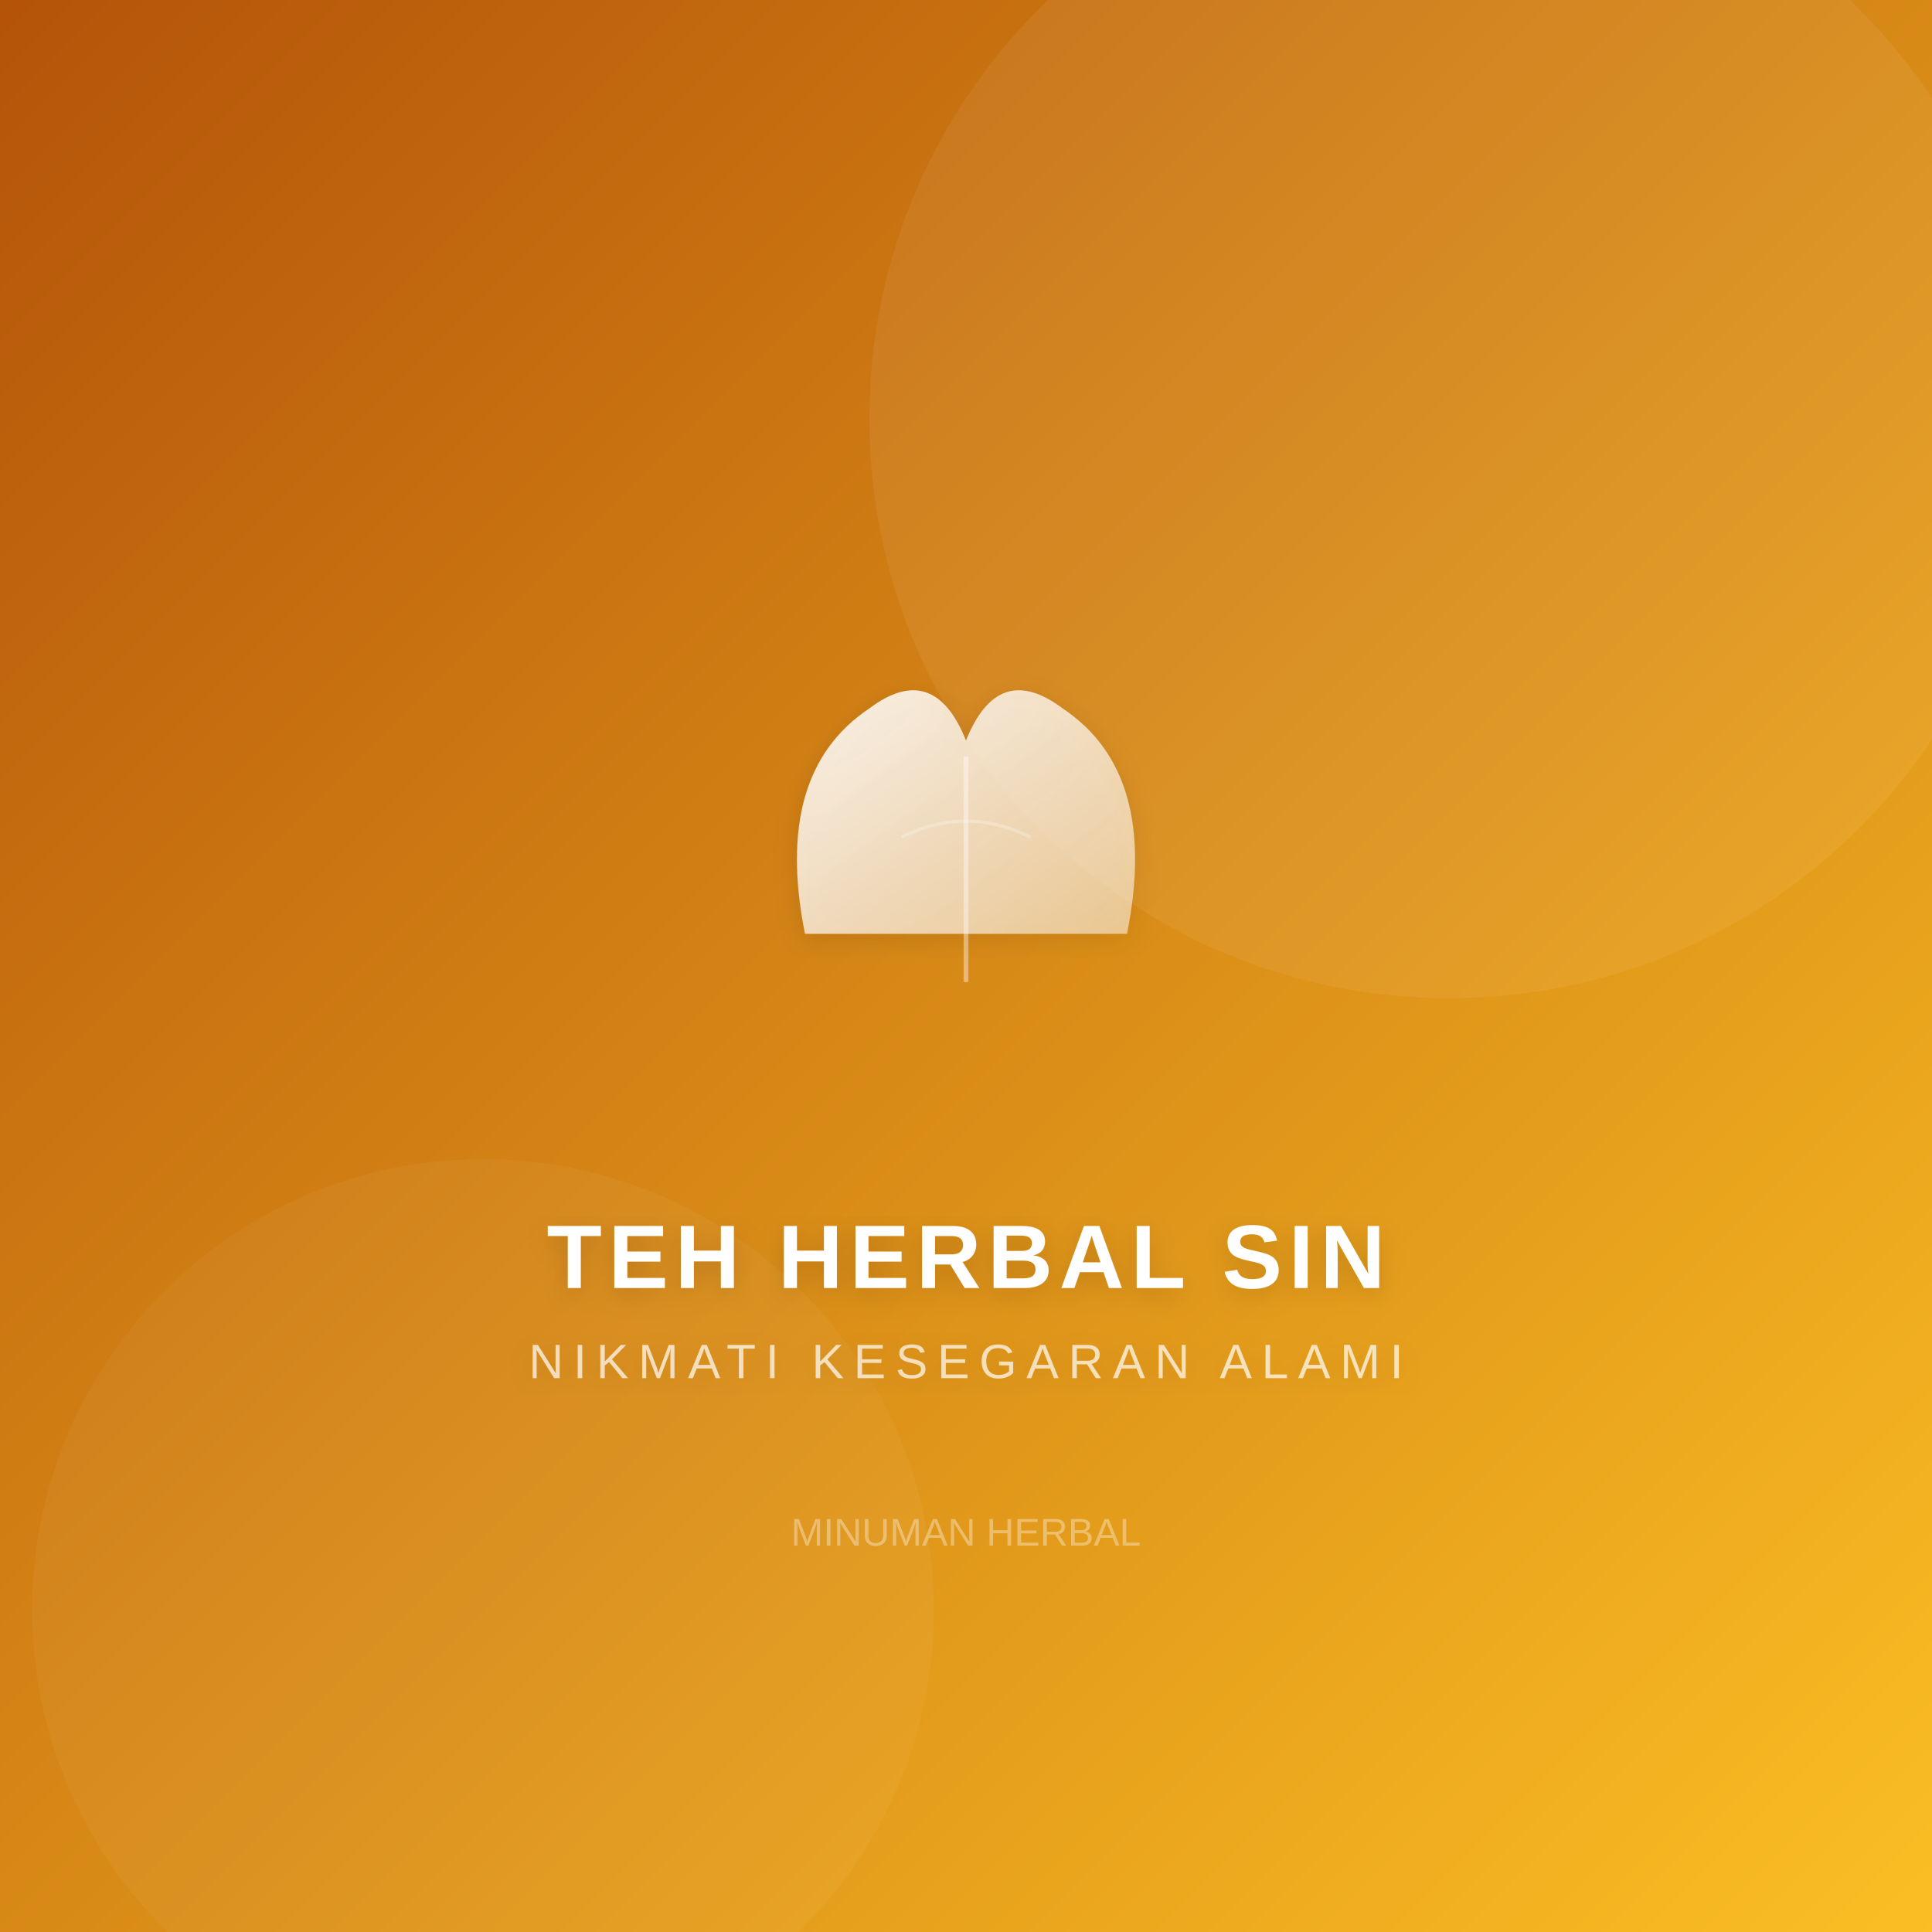
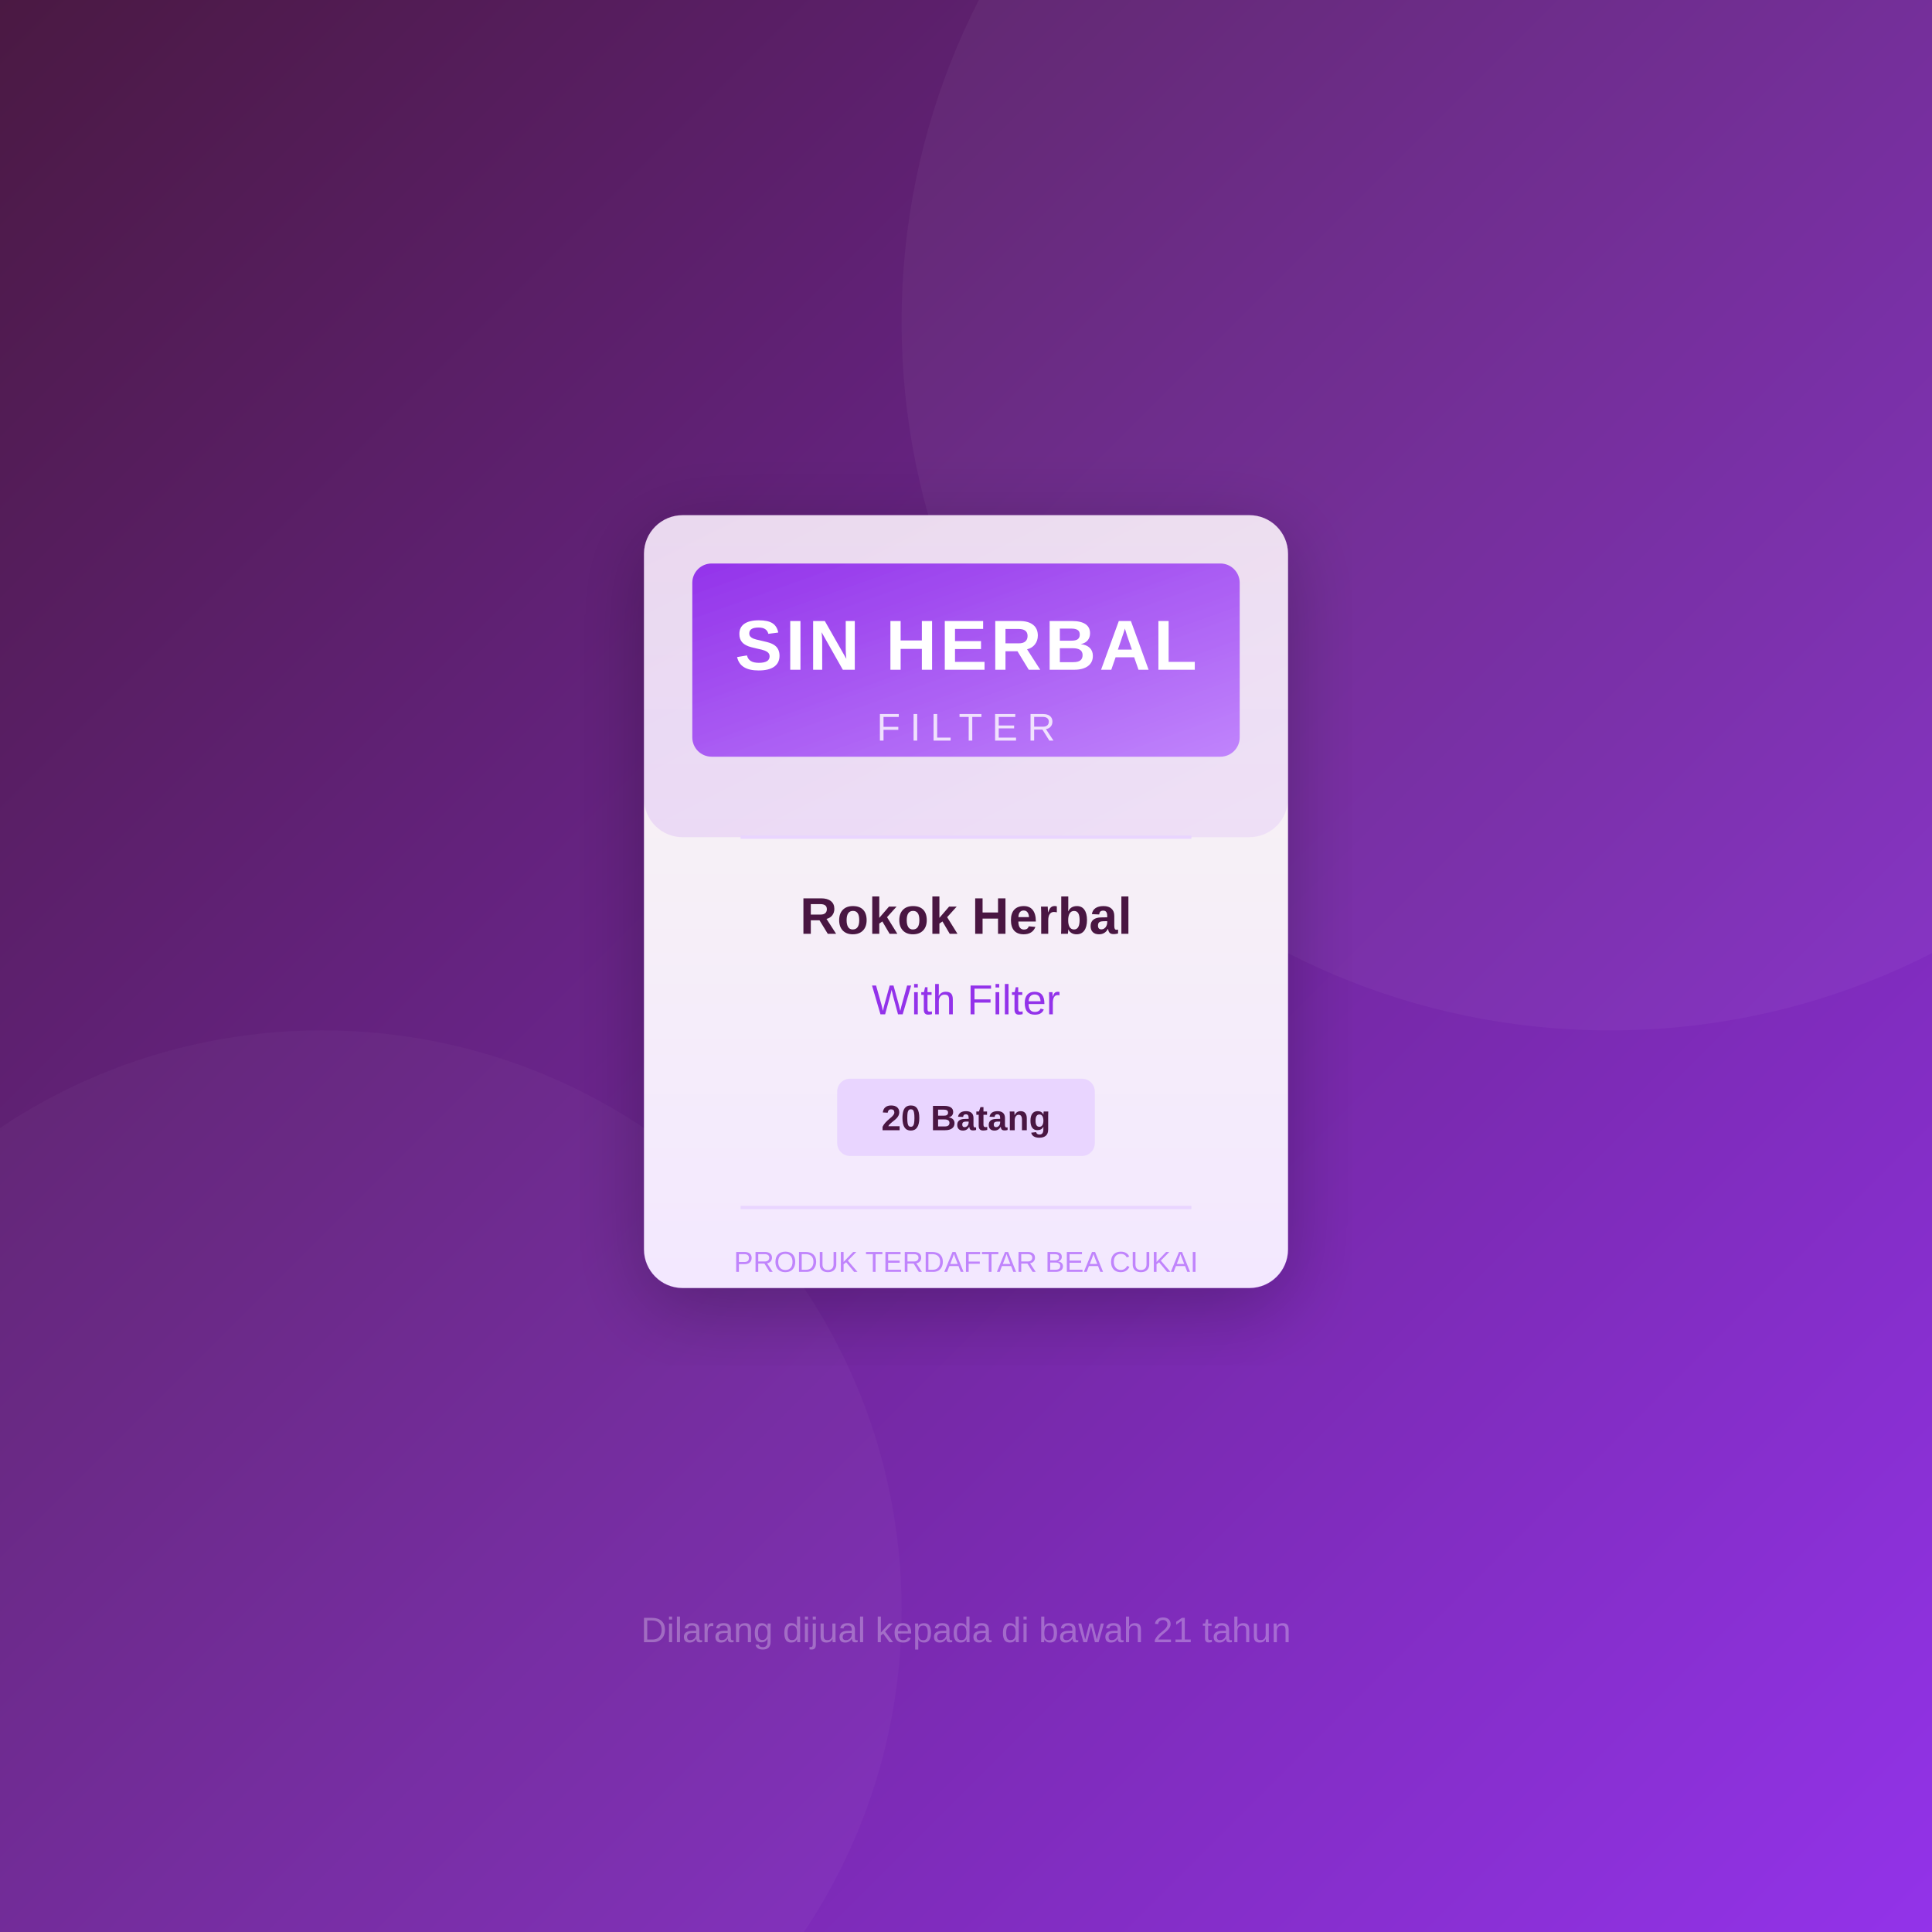
<svg xmlns="http://www.w3.org/2000/svg" width="600" height="600" viewBox="0 0 600 600">
  <defs>
    <linearGradient id="bg" x1="0%" y1="0%" x2="100%" y2="100%">
-       <stop offset="0%" style="stop-color:#b45309" />
-       <stop offset="100%" style="stop-color:#fbbf24" />
+       <stop offset="0%" style="stop-color:#4a1942" />
+       <stop offset="100%" style="stop-color:#9333ea" />
    </linearGradient>
-     <linearGradient id="leaf" x1="0%" y1="0%" x2="100%" y2="100%">
-       <stop offset="0%" style="stop-color:rgba(255,255,255,0.9)" />
-       <stop offset="100%" style="stop-color:rgba(255,255,255,0.5)" />
+     <linearGradient id="pack" x1="0%" y1="0%" x2="0%" y2="100%">
+       <stop offset="0%" style="stop-color:#F9F6F0" />
+       <stop offset="100%" style="stop-color:#F3E8FF" />
+     </linearGradient>
+     <linearGradient id="ribbon" x1="0%" y1="0%" x2="100%" y2="100%">
+       <stop offset="0%" style="stop-color:#9333ea" />
+       <stop offset="100%" style="stop-color:#c084fc" />
    </linearGradient>
    <filter id="shadow">
-       <feDropShadow dx="0" dy="2" stdDeviation="4" flood-color="rgba(0,0,0,0.15)" />
+       <feDropShadow dx="0" dy="6" stdDeviation="12" flood-color="rgba(0,0,0,0.25)" />
    </filter>
  </defs>
  <rect width="600" height="600" fill="url(#bg)" rx="0" />
-   <circle cx="450" cy="130" r="180" fill="rgba(255,255,255,0.06)" />
-   <circle cx="150" cy="500" r="140" fill="rgba(255,255,255,0.04)" />
-   <g transform="translate(300,260)">
-     <path d="M-50,30 Q-60,-20 -30,-40 Q-10,-55 0,-30 Q10,-55 30,-40 Q60,-20 50,30 Z" fill="url(#leaf)" filter="url(#shadow)" />
-     <line x1="0" y1="-25" x2="0" y2="45" stroke="rgba(255,255,255,0.4)" stroke-width="1.5" />
-     <path d="M-20,0 Q0,-10 20,0" fill="none" stroke="rgba(255,255,255,0.25)" stroke-width="1" />
+   <circle cx="500" cy="100" r="220" fill="rgba(255,255,255,0.04)" />
+   <circle cx="100" cy="500" r="180" fill="rgba(255,255,255,0.03)" />
+   <g transform="translate(300,280)" filter="url(#shadow)">
+     <rect x="-100" y="-120" width="200" height="240" rx="12" fill="url(#pack)" />
+     <rect x="-100" y="-120" width="200" height="100" rx="12" fill="url(#ribbon)" opacity="0.15" />
+     <rect x="-85" y="-105" width="170" height="60" rx="6" fill="url(#ribbon)" />
+     <text x="0" y="-72" font-family="Arial,Helvetica,sans-serif" font-weight="bold" font-size="22" fill="white" text-anchor="middle" letter-spacing="1">SIN HERBAL</text>
+     <text x="0" y="-50" font-family="Arial,Helvetica,sans-serif" font-weight="300" font-size="12" fill="rgba(255,255,255,0.8)" text-anchor="middle" letter-spacing="3">FILTER</text>
+     <line x1="-70" y1="-20" x2="70" y2="-20" stroke="#E9D5FF" stroke-width="1" />
+     <text x="0" y="10" font-family="Arial,Helvetica,sans-serif" font-weight="bold" font-size="16" fill="#4a1942" text-anchor="middle">Rokok Herbal</text>
+     <text x="0" y="35" font-family="Arial,Helvetica,sans-serif" font-size="13" fill="#9333ea" text-anchor="middle">With Filter</text>
+     <rect x="-40" y="55" width="80" height="24" rx="4" fill="#E9D5FF" />
+     <text x="0" y="71" font-family="Arial,Helvetica,sans-serif" font-weight="bold" font-size="11" fill="#4a1942" text-anchor="middle">20 Batang</text>
+     <line x1="-70" y1="95" x2="70" y2="95" stroke="#E9D5FF" stroke-width="1" />
+     <text x="0" y="115" font-family="Arial,Helvetica,sans-serif" font-size="9" fill="#c084fc" text-anchor="middle">PRODUK TERDAFTAR BEA CUKAI</text>
  </g>
-   <g transform="translate(300,400)" filter="url(#shadow)">
-     <text x="0" y="0" font-family="Arial,Helvetica,sans-serif" font-weight="bold" font-size="28" fill="white" text-anchor="middle" letter-spacing="2">TEH HERBAL SIN</text>
-     <text x="0" y="28" font-family="Arial,Helvetica,sans-serif" font-weight="300" font-size="15" fill="rgba(255,255,255,0.7)" text-anchor="middle" letter-spacing="3">NIKMATI KESEGARAN ALAMI</text>
-   </g>
-   <g transform="translate(300,480)">
-     <text x="0" y="0" font-family="Arial,Helvetica,sans-serif" font-size="12" fill="rgba(255,255,255,0.35)" text-anchor="middle">MINUMAN HERBAL</text>
+   <g transform="translate(300,510)">
+     <text x="0" y="0" font-family="Arial,Helvetica,sans-serif" font-size="11" fill="rgba(255,255,255,0.3)" text-anchor="middle">Dilarang dijual kepada di bawah 21 tahun</text>
  </g>
</svg>
